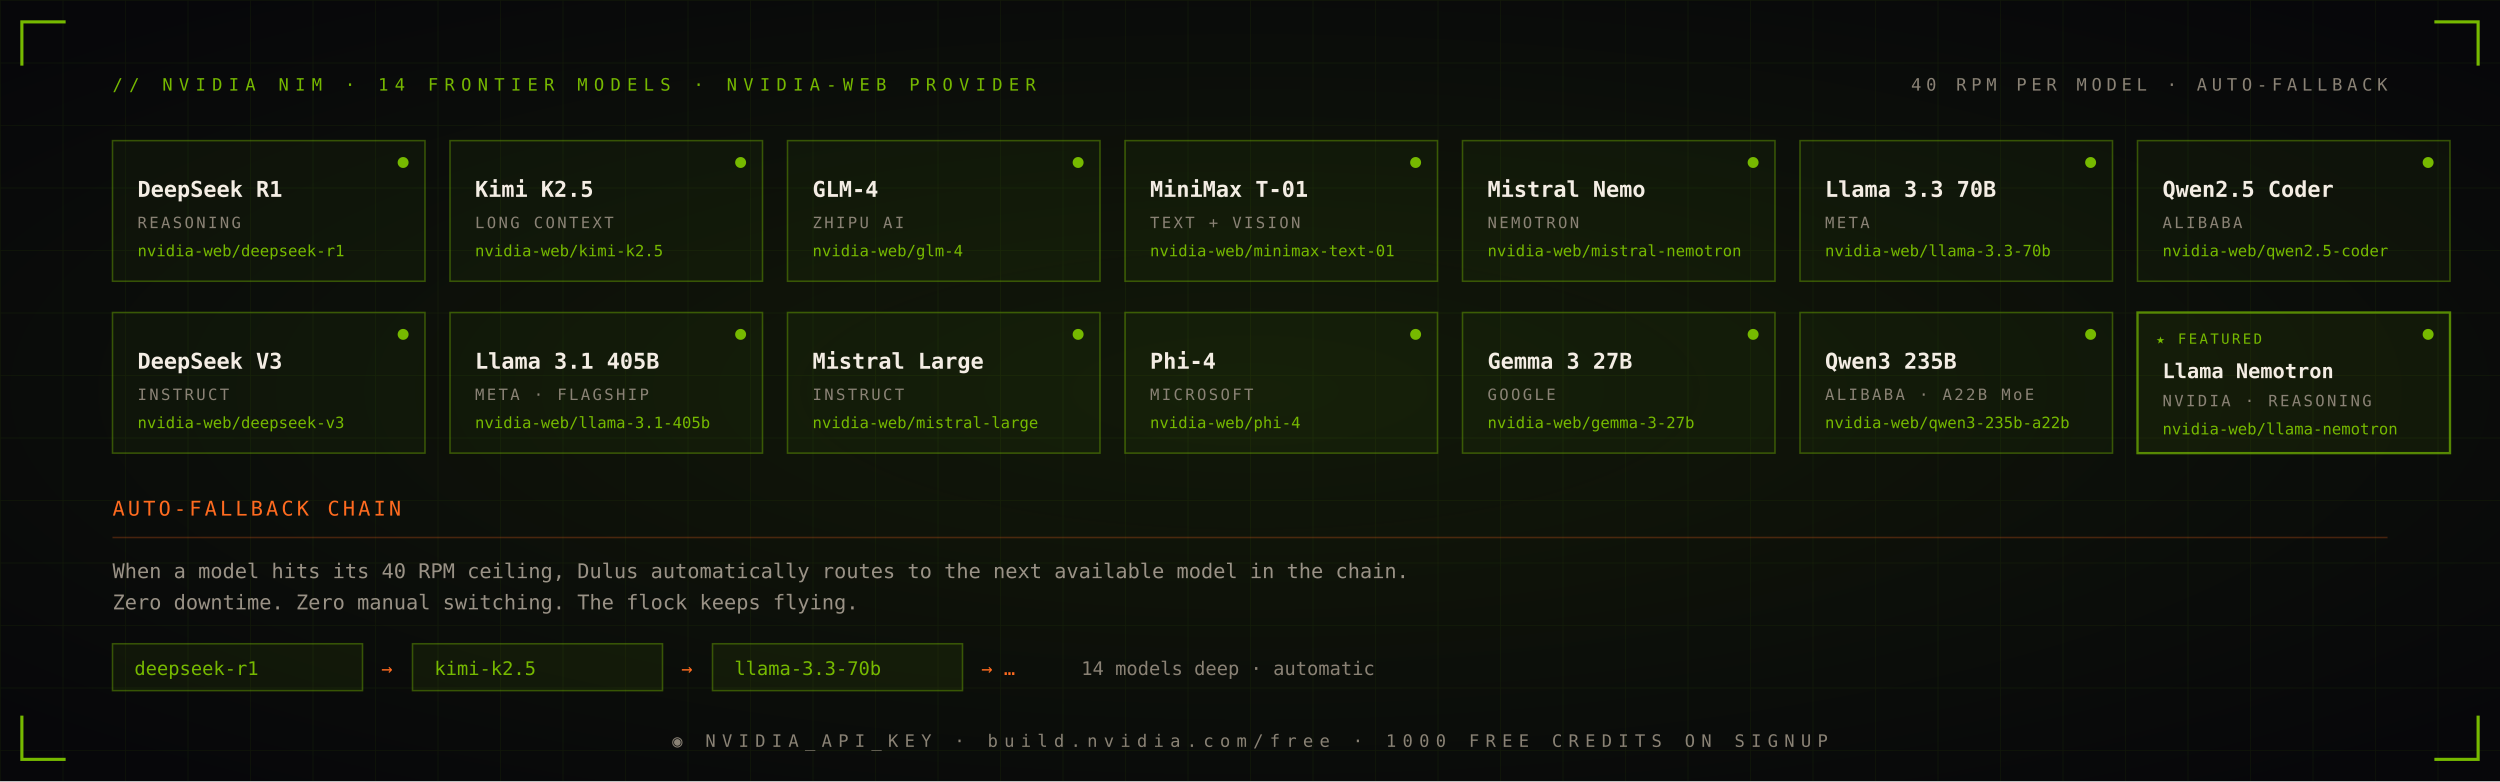
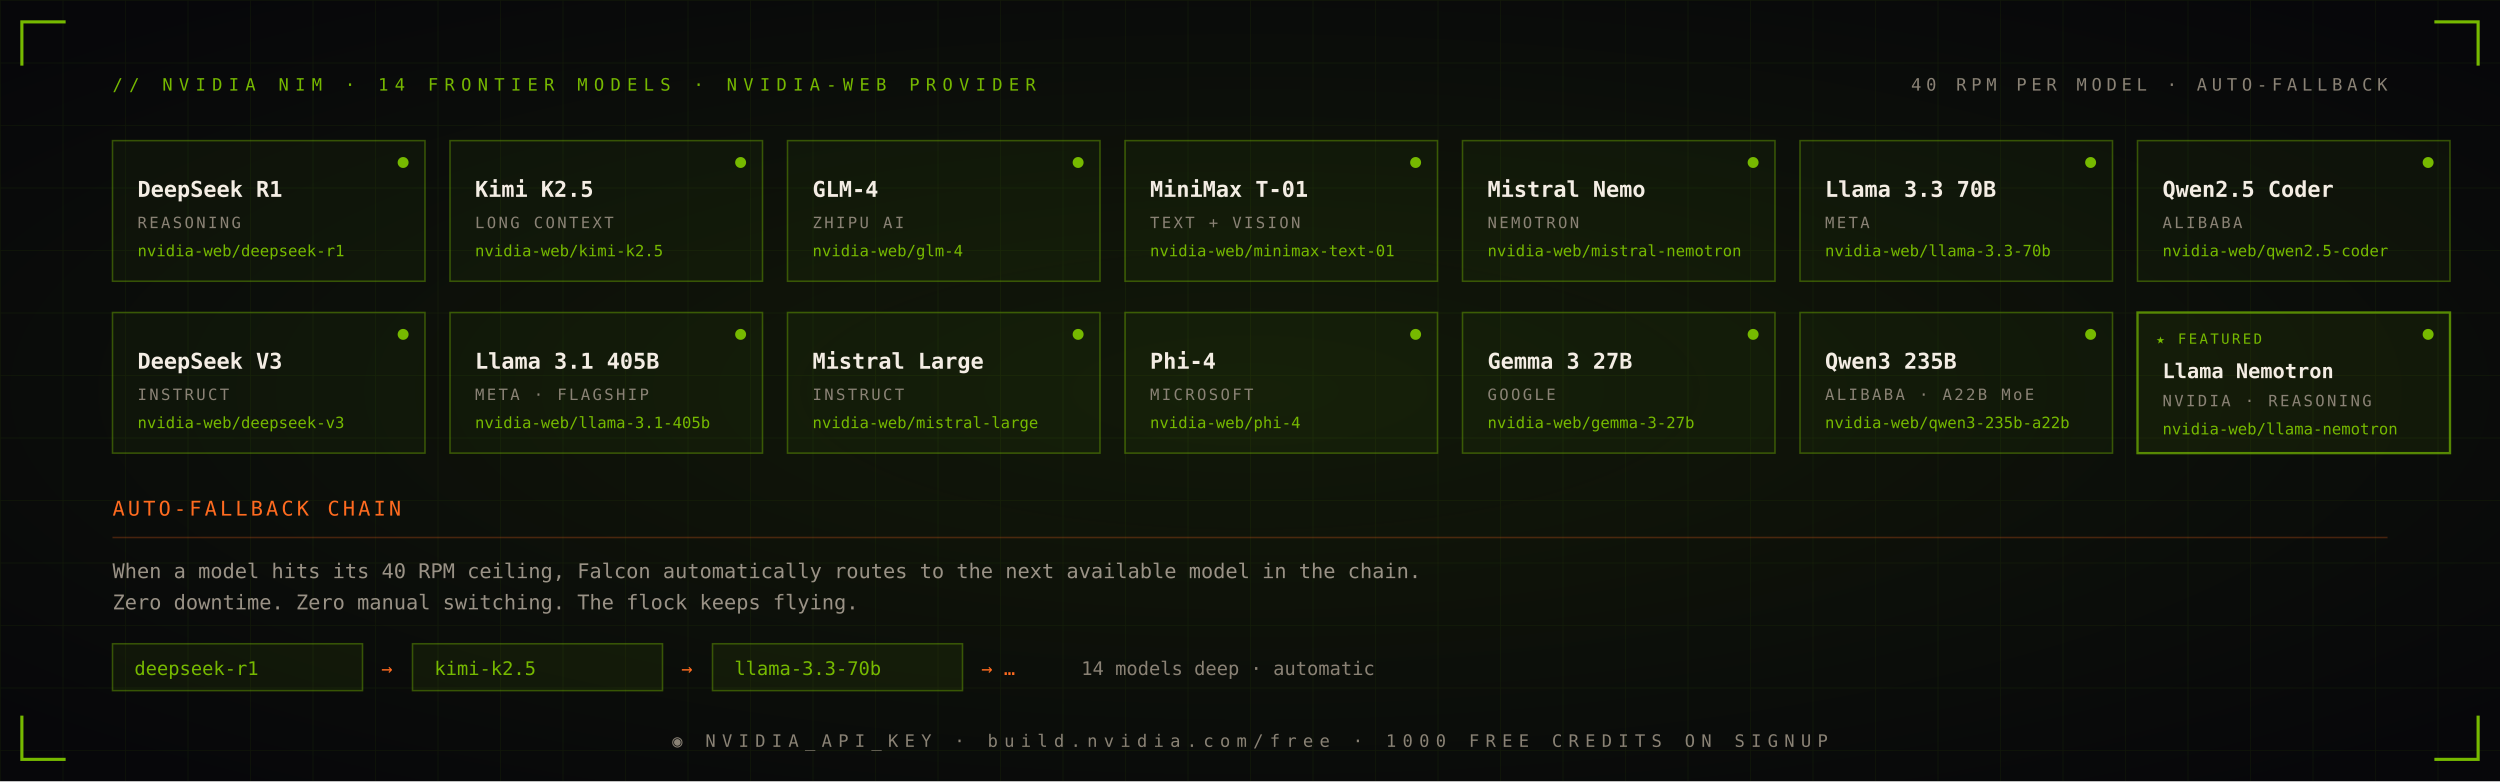
<svg xmlns="http://www.w3.org/2000/svg" viewBox="0 0 1600 500" width="1600" height="500" font-family="'JetBrains Mono','Menlo',monospace">
  <defs>
    <pattern id="gnv" width="40" height="40" patternUnits="userSpaceOnUse">
      <path d="M 40 0 L 0 0 0 40" fill="none" stroke="#76b900" stroke-opacity="0.07" />
    </pattern>
    <radialGradient id="glnv" cx="50%" cy="50%" r="65%">
      <stop offset="0%" stop-color="#76b900" stop-opacity="0.10" />
      <stop offset="100%" stop-color="#76b900" stop-opacity="0" />
    </radialGradient>
  </defs>
  <rect width="1600" height="500" fill="#07070a" />
  <rect width="1600" height="500" fill="url(#gnv)" />
  <rect width="1600" height="500" fill="url(#glnv)" />
  <g stroke="#76b900" stroke-width="2" fill="none">
    <path d="M 14 42 L 14 14 L 42 14" />
    <path d="M 1558 14 L 1586 14 L 1586 42" />
    <path d="M 14 458 L 14 486 L 42 486" />
    <path d="M 1558 486 L 1586 486 L 1586 458" />
  </g>
  <text x="72" y="58" font-size="11" letter-spacing="4" fill="#76b900">// NVIDIA NIM · 14 FRONTIER MODELS · NVIDIA-WEB PROVIDER</text>
  <text x="1528" y="58" text-anchor="end" font-size="11" letter-spacing="3" fill="#8a8275">40 RPM PER MODEL · AUTO-FALLBACK</text>
  <g font-size="13">
    <g transform="translate(72,90)">
      <rect width="200" height="90" fill="#76b900" fill-opacity="0.05" stroke="#76b900" stroke-opacity="0.4" />
      <circle cx="186" cy="14" r="3.5" fill="#76b900" />
      <text x="16" y="36" fill="#f4ede4" font-weight="700" font-size="14">DeepSeek R1</text>
      <text x="16" y="56" fill="#8a8275" font-size="10" letter-spacing="1.5">REASONING</text>
      <text x="16" y="74" fill="#76b900" font-size="10">nvidia-web/deepseek-r1</text>
    </g>
    <g transform="translate(288,90)">
      <rect width="200" height="90" fill="#76b900" fill-opacity="0.05" stroke="#76b900" stroke-opacity="0.4" />
      <circle cx="186" cy="14" r="3.5" fill="#76b900" />
      <text x="16" y="36" fill="#f4ede4" font-weight="700" font-size="14">Kimi K2.5</text>
      <text x="16" y="56" fill="#8a8275" font-size="10" letter-spacing="1.5">LONG CONTEXT</text>
      <text x="16" y="74" fill="#76b900" font-size="10">nvidia-web/kimi-k2.5</text>
    </g>
    <g transform="translate(504,90)">
      <rect width="200" height="90" fill="#76b900" fill-opacity="0.05" stroke="#76b900" stroke-opacity="0.4" />
      <circle cx="186" cy="14" r="3.5" fill="#76b900" />
      <text x="16" y="36" fill="#f4ede4" font-weight="700" font-size="14">GLM-4</text>
      <text x="16" y="56" fill="#8a8275" font-size="10" letter-spacing="1.5">ZHIPU AI</text>
      <text x="16" y="74" fill="#76b900" font-size="10">nvidia-web/glm-4</text>
    </g>
    <g transform="translate(720,90)">
      <rect width="200" height="90" fill="#76b900" fill-opacity="0.05" stroke="#76b900" stroke-opacity="0.4" />
      <circle cx="186" cy="14" r="3.5" fill="#76b900" />
      <text x="16" y="36" fill="#f4ede4" font-weight="700" font-size="14">MiniMax T-01</text>
      <text x="16" y="56" fill="#8a8275" font-size="10" letter-spacing="1.5">TEXT + VISION</text>
      <text x="16" y="74" fill="#76b900" font-size="10">nvidia-web/minimax-text-01</text>
    </g>
    <g transform="translate(936,90)">
      <rect width="200" height="90" fill="#76b900" fill-opacity="0.05" stroke="#76b900" stroke-opacity="0.4" />
      <circle cx="186" cy="14" r="3.5" fill="#76b900" />
      <text x="16" y="36" fill="#f4ede4" font-weight="700" font-size="14">Mistral Nemo</text>
      <text x="16" y="56" fill="#8a8275" font-size="10" letter-spacing="1.5">NEMOTRON</text>
      <text x="16" y="74" fill="#76b900" font-size="10">nvidia-web/mistral-nemotron</text>
    </g>
    <g transform="translate(1152,90)">
      <rect width="200" height="90" fill="#76b900" fill-opacity="0.05" stroke="#76b900" stroke-opacity="0.4" />
      <circle cx="186" cy="14" r="3.5" fill="#76b900" />
      <text x="16" y="36" fill="#f4ede4" font-weight="700" font-size="14">Llama 3.3 70B</text>
      <text x="16" y="56" fill="#8a8275" font-size="10" letter-spacing="1.5">META</text>
      <text x="16" y="74" fill="#76b900" font-size="10">nvidia-web/llama-3.3-70b</text>
    </g>
    <g transform="translate(1368,90)">
      <rect width="200" height="90" fill="#76b900" fill-opacity="0.05" stroke="#76b900" stroke-opacity="0.4" />
      <circle cx="186" cy="14" r="3.5" fill="#76b900" />
      <text x="16" y="36" fill="#f4ede4" font-weight="700" font-size="14">Qwen2.5 Coder</text>
      <text x="16" y="56" fill="#8a8275" font-size="10" letter-spacing="1.5">ALIBABA</text>
      <text x="16" y="74" fill="#76b900" font-size="10">nvidia-web/qwen2.5-coder</text>
    </g>
    <g transform="translate(72,200)">
      <rect width="200" height="90" fill="#76b900" fill-opacity="0.05" stroke="#76b900" stroke-opacity="0.4" />
      <circle cx="186" cy="14" r="3.5" fill="#76b900" />
      <text x="16" y="36" fill="#f4ede4" font-weight="700" font-size="14">DeepSeek V3</text>
      <text x="16" y="56" fill="#8a8275" font-size="10" letter-spacing="1.5">INSTRUCT</text>
      <text x="16" y="74" fill="#76b900" font-size="10">nvidia-web/deepseek-v3</text>
    </g>
    <g transform="translate(288,200)">
      <rect width="200" height="90" fill="#76b900" fill-opacity="0.05" stroke="#76b900" stroke-opacity="0.4" />
      <circle cx="186" cy="14" r="3.5" fill="#76b900" />
      <text x="16" y="36" fill="#f4ede4" font-weight="700" font-size="14">Llama 3.1 405B</text>
      <text x="16" y="56" fill="#8a8275" font-size="10" letter-spacing="1.5">META · FLAGSHIP</text>
      <text x="16" y="74" fill="#76b900" font-size="10">nvidia-web/llama-3.1-405b</text>
    </g>
    <g transform="translate(504,200)">
      <rect width="200" height="90" fill="#76b900" fill-opacity="0.05" stroke="#76b900" stroke-opacity="0.4" />
      <circle cx="186" cy="14" r="3.5" fill="#76b900" />
      <text x="16" y="36" fill="#f4ede4" font-weight="700" font-size="14">Mistral Large</text>
      <text x="16" y="56" fill="#8a8275" font-size="10" letter-spacing="1.5">INSTRUCT</text>
      <text x="16" y="74" fill="#76b900" font-size="10">nvidia-web/mistral-large</text>
    </g>
    <g transform="translate(720,200)">
      <rect width="200" height="90" fill="#76b900" fill-opacity="0.05" stroke="#76b900" stroke-opacity="0.4" />
      <circle cx="186" cy="14" r="3.5" fill="#76b900" />
      <text x="16" y="36" fill="#f4ede4" font-weight="700" font-size="14">Phi-4</text>
      <text x="16" y="56" fill="#8a8275" font-size="10" letter-spacing="1.5">MICROSOFT</text>
      <text x="16" y="74" fill="#76b900" font-size="10">nvidia-web/phi-4</text>
    </g>
    <g transform="translate(936,200)">
      <rect width="200" height="90" fill="#76b900" fill-opacity="0.05" stroke="#76b900" stroke-opacity="0.4" />
      <circle cx="186" cy="14" r="3.5" fill="#76b900" />
      <text x="16" y="36" fill="#f4ede4" font-weight="700" font-size="14">Gemma 3 27B</text>
      <text x="16" y="56" fill="#8a8275" font-size="10" letter-spacing="1.5">GOOGLE</text>
      <text x="16" y="74" fill="#76b900" font-size="10">nvidia-web/gemma-3-27b</text>
    </g>
    <g transform="translate(1152,200)">
      <rect width="200" height="90" fill="#76b900" fill-opacity="0.05" stroke="#76b900" stroke-opacity="0.4" />
      <circle cx="186" cy="14" r="3.5" fill="#76b900" />
      <text x="16" y="36" fill="#f4ede4" font-weight="700" font-size="14">Qwen3 235B</text>
      <text x="16" y="56" fill="#8a8275" font-size="10" letter-spacing="1.5">ALIBABA · A22B MoE</text>
      <text x="16" y="74" fill="#76b900" font-size="10">nvidia-web/qwen3-235b-a22b</text>
    </g>
    <g transform="translate(1368,200)">
      <rect width="200" height="90" fill="#76b900" fill-opacity="0.08" stroke="#76b900" stroke-opacity="0.7" stroke-width="1.5" />
      <circle cx="186" cy="14" r="3.5" fill="#76b900" />
      <text x="12" y="20" font-size="9" fill="#76b900" letter-spacing="1.5">★ FEATURED</text>
      <text x="16" y="42" fill="#f4ede4" font-weight="700" font-size="13">Llama Nemotron</text>
      <text x="16" y="60" fill="#8a8275" font-size="10" letter-spacing="1.5">NVIDIA · REASONING</text>
      <text x="16" y="78" fill="#76b900" font-size="10">nvidia-web/llama-nemotron</text>
    </g>
  </g>
  <g transform="translate(72,330)" font-size="13">
    <text x="0" y="0" fill="#ff6b1f" letter-spacing="2">AUTO-FALLBACK CHAIN</text>
    <line x1="0" y1="14" x2="1456" y2="14" stroke="#ff6b1f" stroke-opacity="0.25" stroke-width="1" />
-     <text x="0" y="40" fill="#9a9286">When a model hits its 40 RPM ceiling, Dulus automatically routes to the next available model in the chain.</text>
+     <text x="0" y="40" fill="#9a9286">When a model hits its 40 RPM ceiling, Falcon automatically routes to the next available model in the chain.</text>
    <text x="0" y="60" fill="#9a9286">Zero downtime. Zero manual switching. The flock keeps flying.</text>
    <g transform="translate(0,82)" font-size="12">
      <rect width="160" height="30" fill="#76b900" fill-opacity="0.08" stroke="#76b900" stroke-opacity="0.4" />
      <text x="14" y="20" fill="#76b900">deepseek-r1</text>
      <text x="172" y="20" fill="#ff6b1f">→</text>
      <rect x="192" width="160" height="30" fill="#76b900" fill-opacity="0.08" stroke="#76b900" stroke-opacity="0.4" />
      <text x="206" y="20" fill="#76b900">kimi-k2.5</text>
      <text x="364" y="20" fill="#ff6b1f">→</text>
      <rect x="384" width="160" height="30" fill="#76b900" fill-opacity="0.08" stroke="#76b900" stroke-opacity="0.4" />
      <text x="398" y="20" fill="#76b900">llama-3.3-70b</text>
      <text x="556" y="20" fill="#ff6b1f">→  …</text>
      <text x="620" y="20" fill="#8a8275">  14 models deep · automatic</text>
    </g>
  </g>
  <text x="800" y="478" text-anchor="middle" font-size="11" letter-spacing="4" fill="#8a8275">◉ NVIDIA_API_KEY · build.nvidia.com/free · 1000 FREE CREDITS ON SIGNUP</text>
</svg>
